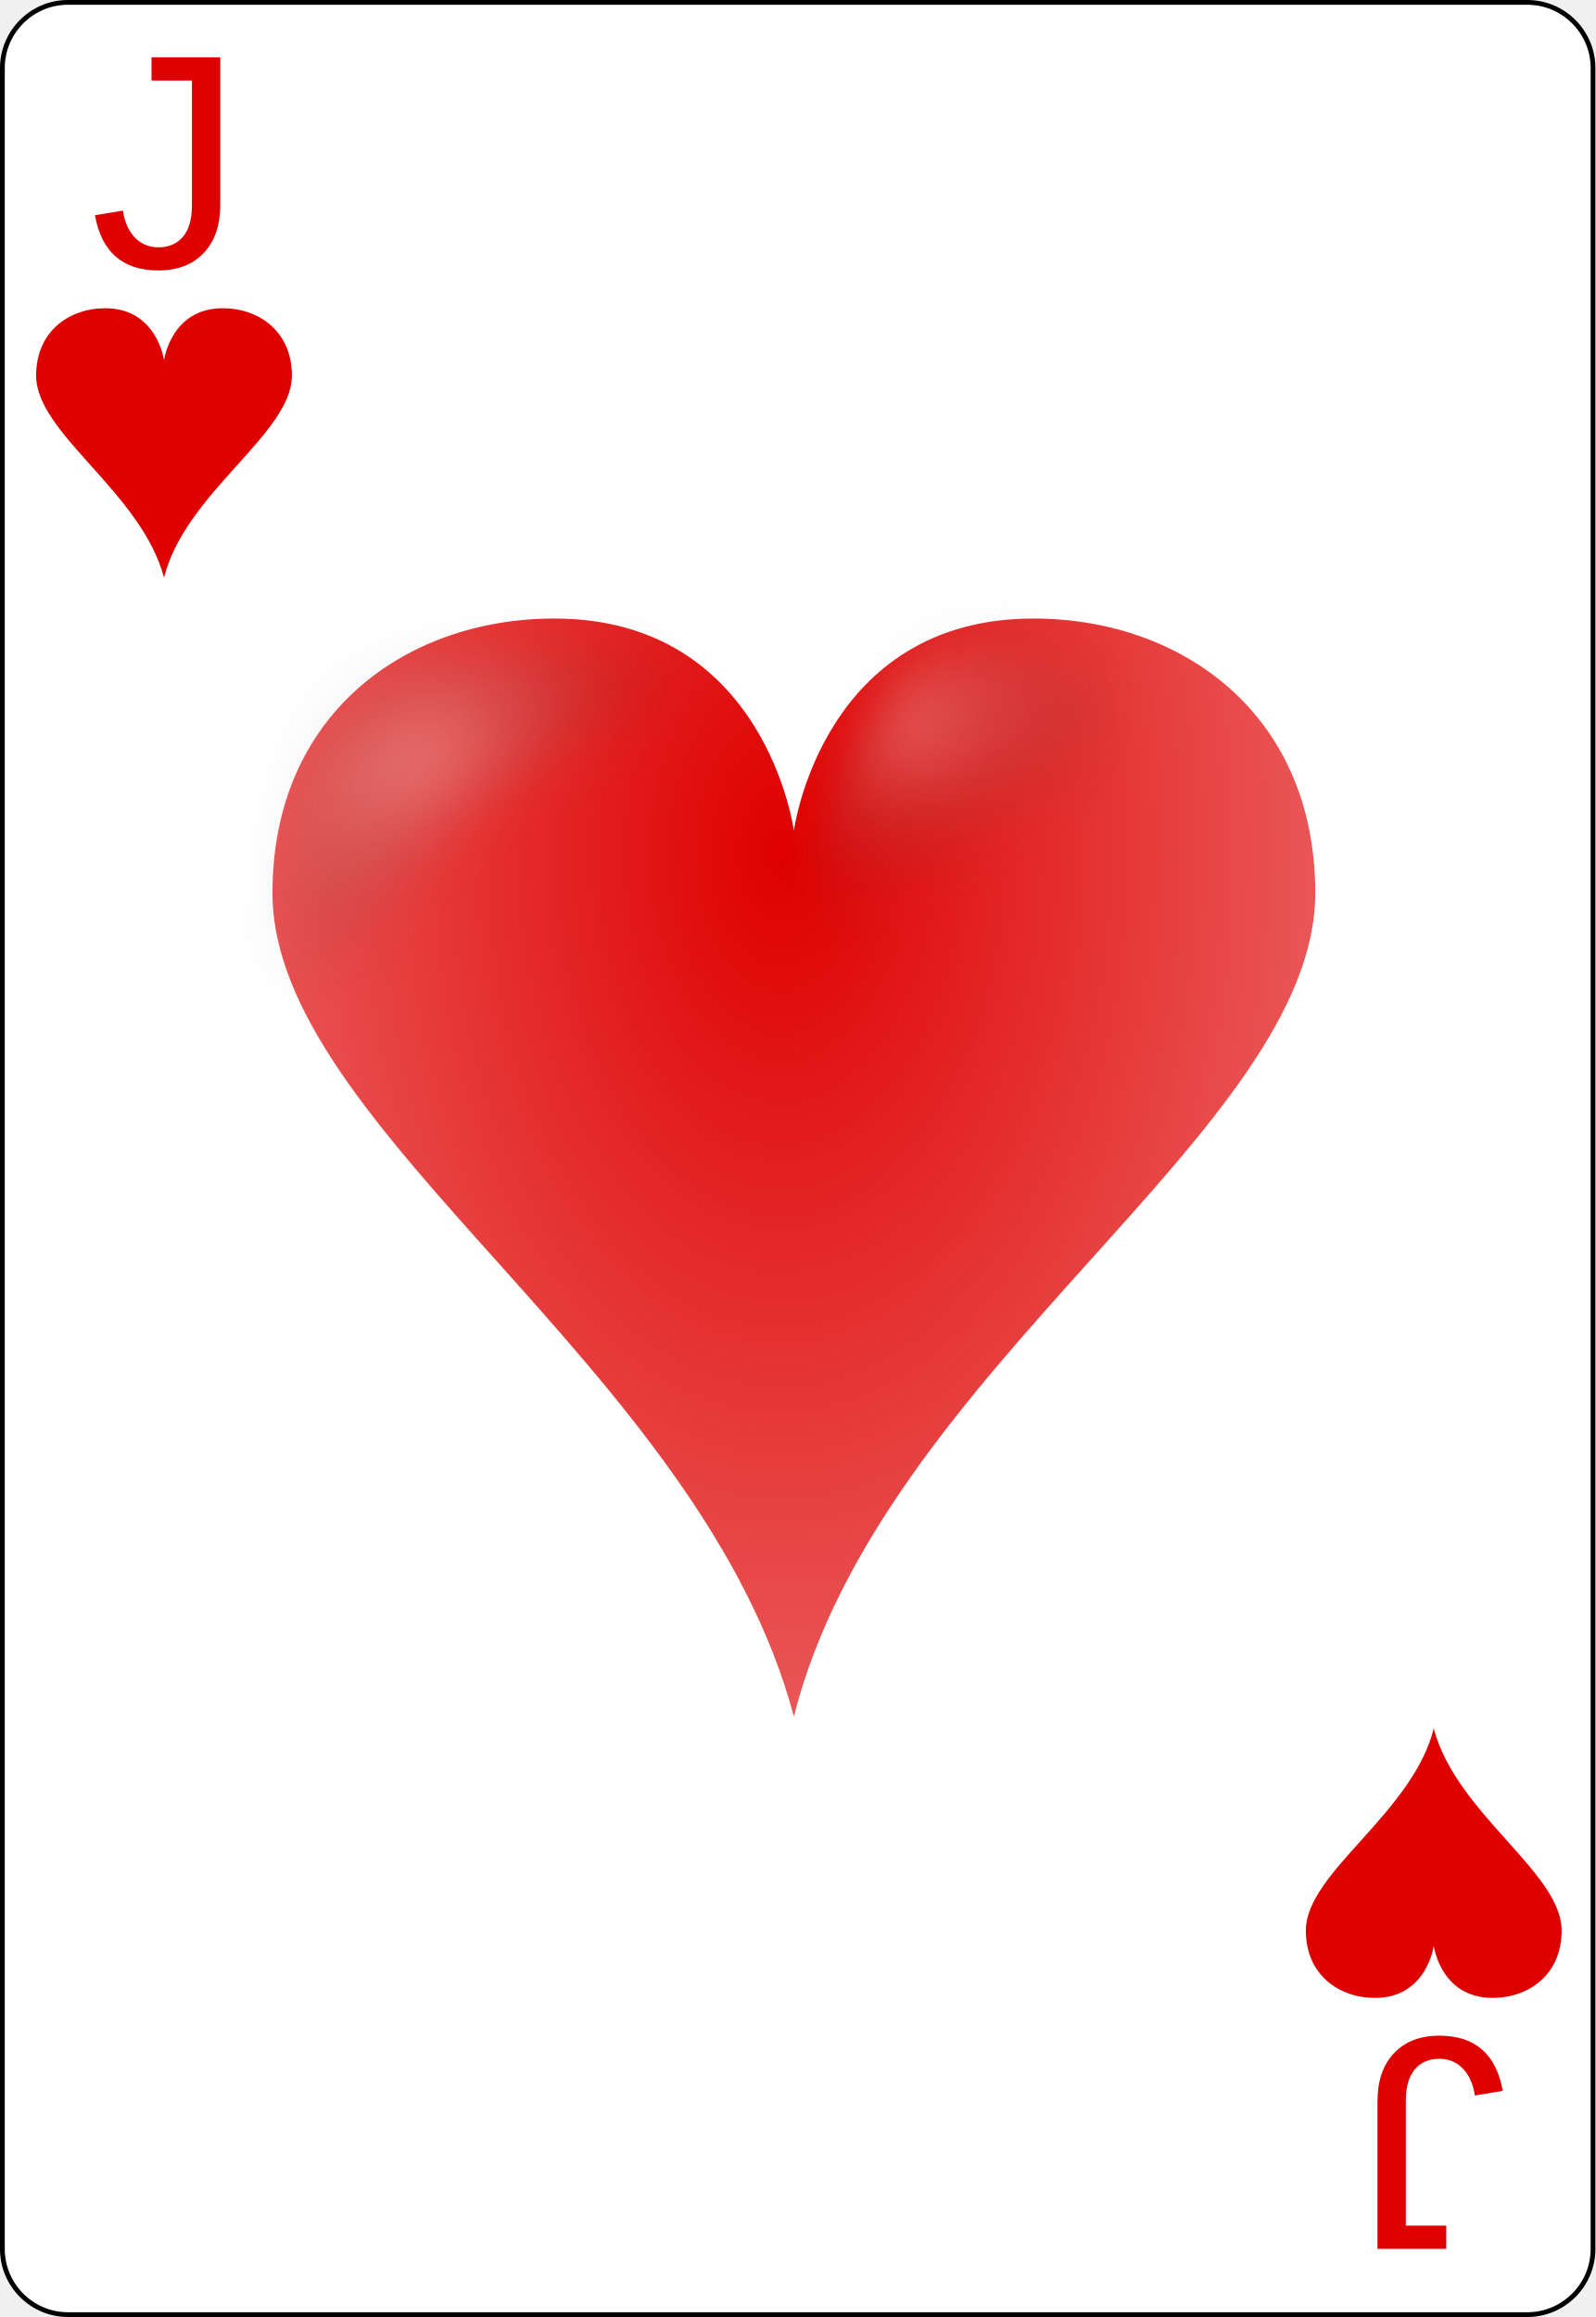
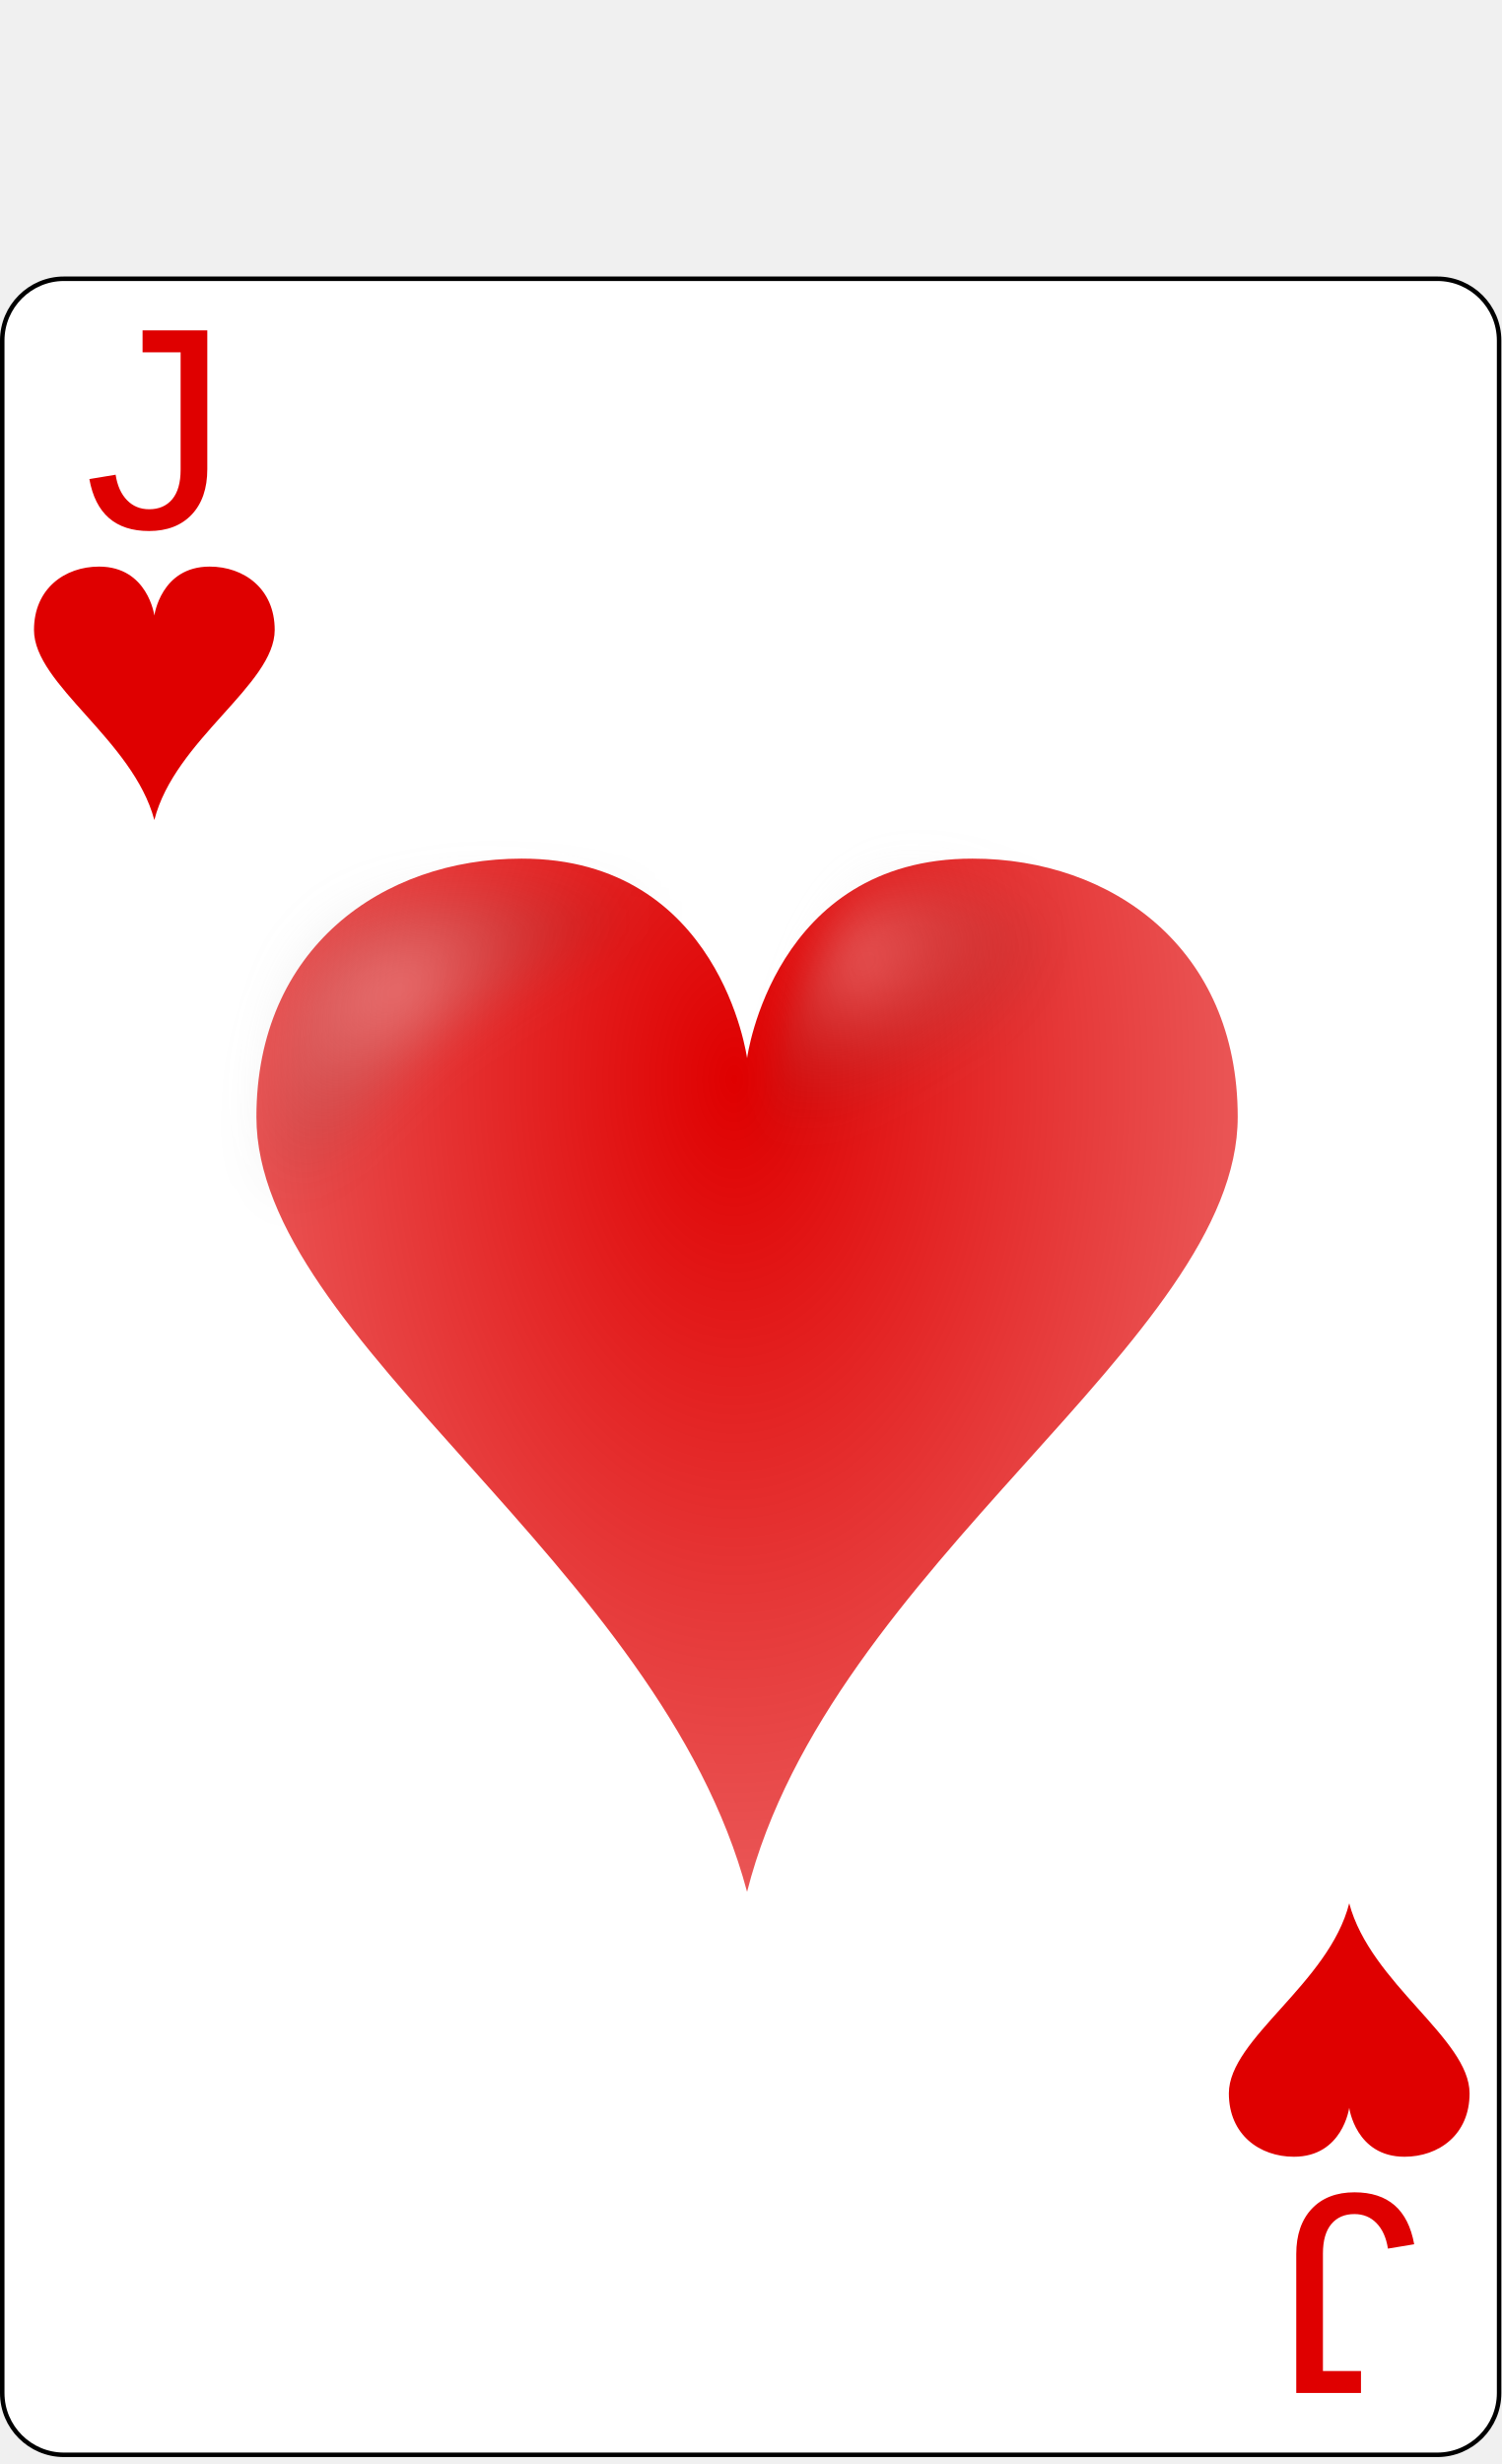
- <svg xmlns="http://www.w3.org/2000/svg" xmlns:xlink="http://www.w3.org/1999/xlink" width="167.087pt" height="242.667pt" viewBox="0 0 167.087 242.667" xml:space="preserve" id="svg2" version="1.1">
+ <svg xmlns="http://www.w3.org/2000/svg" xmlns:xlink="http://www.w3.org/1999/xlink" width="110.087pt" height="180.667pt" viewBox="0 -15 167.087 242.667" xml:space="preserve" id="svg2" version="1.1">
  <defs id="defs41">
    <radialGradient xlink:href="#linearGradient3773" id="radialGradient3781" cx="-0.158" cy="-8.835" fx="-0.158" fy="-8.835" r="8" gradientTransform="matrix(-1.584269,-0.02349808,0.03071979,-2.477574,-0.2485638,-26.71351)" gradientUnits="userSpaceOnUse" />
    <linearGradient id="linearGradient3773">
      <stop style="stop-color:#000000;stop-opacity:1;" offset="0" id="stop3775" />
      <stop style="stop-color:#000000;stop-opacity:0.649;" offset="1" id="stop3777" />
    </linearGradient>
    <radialGradient xlink:href="#linearGradient3773" id="radialGradient3957" cx="-0.158" cy="-8.835" fx="-0.158" fy="-8.835" r="8" gradientTransform="matrix(-1.584269,-0.02349808,0.03071979,-2.477574,-0.2485638,-26.71351)" gradientUnits="userSpaceOnUse" />
    <linearGradient id="linearGradient3959">
      <stop style="stop-color:#000000;stop-opacity:1;" offset="0" id="stop3961" />
      <stop style="stop-color:#000000;stop-opacity:0.649;" offset="1" id="stop3963" />
    </linearGradient>
    <radialGradient r="81.903" fy="509.476" fx="168.025" cy="509.476" cx="168.025" gradientTransform="matrix(1.25656,-0.7774064,0.3366382,0.5361257,-221.2021,359.2426)" gradientUnits="userSpaceOnUse" id="radialGradient3975" xlink:href="#linearGradient3784-4" />
    <linearGradient id="linearGradient3784-4">
      <stop style="stop-color:#ffffff;stop-opacity:0.435;" offset="0" id="stop3786-8" />
      <stop style="stop-color:#000000;stop-opacity:0;" offset="1" id="stop3788-6" />
    </linearGradient>
    <radialGradient xlink:href="#linearGradient3784-4-5" id="radialGradient3929" gradientUnits="userSpaceOnUse" gradientTransform="matrix(1.25656,-0.7774064,0.3366382,0.5361257,-221.2021,359.2426)" cx="168.025" cy="509.476" fx="168.025" fy="509.476" r="81.903" />
    <linearGradient id="linearGradient3784-4-5">
      <stop style="stop-color:#ffffff;stop-opacity:0.489;" offset="0" id="stop3786-8-0" />
      <stop style="stop-color:#000000;stop-opacity:0;" offset="1" id="stop3788-6-3" />
    </linearGradient>
    <radialGradient xlink:href="#linearGradient3784-4-1" id="radialGradient3927" gradientUnits="userSpaceOnUse" gradientTransform="matrix(1.25656,-0.7774064,0.3366382,0.5361257,-221.2021,359.2426)" cx="168.025" cy="509.476" fx="168.025" fy="509.476" r="81.903" />
    <linearGradient id="linearGradient3784-4-1">
      <stop style="stop-color:#ffffff;stop-opacity:0.237;" offset="0" id="stop3786-8-03" />
      <stop style="stop-color:#000000;stop-opacity:0;" offset="1" id="stop3788-6-6" />
    </linearGradient>
    <radialGradient xlink:href="#linearGradient3768" id="radialGradient3776" cx="-0.206" cy="-4.579" fx="-0.206" fy="-4.579" r="8" gradientTransform="matrix(-1,0,0,-1.720176,-0.4120407,-13.02719)" gradientUnits="userSpaceOnUse" />
    <linearGradient id="linearGradient3768">
      <stop style="stop-color:#df0000;stop-opacity:1;" offset="0" id="stop3770" />
      <stop style="stop-color:#df0000;stop-opacity:0.672;" offset="1" id="stop3772" />
    </linearGradient>
    <radialGradient r="81.903" fy="511.223" fx="171.487" cy="511.223" cx="171.487" gradientTransform="matrix(1.152989,-0.6739155,0.3948202,0.6754904,-233.6326,270.4008)" gradientUnits="userSpaceOnUse" id="radialGradient4013" xlink:href="#linearGradient3784-4-6" />
    <linearGradient id="linearGradient3784-4-6">
      <stop style="stop-color:#ffffff;stop-opacity:0.313;" offset="0" id="stop3786-8-8" />
      <stop style="stop-color:#000000;stop-opacity:0;" offset="1" id="stop3788-6-8" />
    </linearGradient>
    <filter color-interpolation-filters="sRGB" id="filter3834-6" x="-0.139" width="1.279" y="-0.162" height="1.325">
      <feGaussianBlur stdDeviation="9.511" id="feGaussianBlur3836-6" />
    </filter>
    <radialGradient r="81.903" fy="492.632" fx="159.354" cy="492.632" cx="159.354" gradientTransform="matrix(1.089478,-0.715138,0.4464527,0.6562658,-244.9333,290.9185)" gradientUnits="userSpaceOnUse" id="radialGradient4013-8" xlink:href="#linearGradient3784-4-2" />
    <linearGradient id="linearGradient3784-4-2">
      <stop style="stop-color:#ffffff;stop-opacity:0.29;" offset="0" id="stop3786-8-1" />
      <stop style="stop-color:#000000;stop-opacity:0;" offset="1" id="stop3788-6-5" />
    </linearGradient>
    <filter color-interpolation-filters="sRGB" id="filter3834-6-3" x="-0.139" width="1.279" y="-0.162" height="1.325">
      <feGaussianBlur stdDeviation="9.511" id="feGaussianBlur3836-6-3" />
    </filter>
    <radialGradient r="81.903" fy="492.632" fx="159.354" cy="492.632" cx="159.354" gradientTransform="matrix(1.089478,-0.715138,0.4464527,0.6562658,-244.9333,290.9185)" gradientUnits="userSpaceOnUse" id="radialGradient3073" xlink:href="#linearGradient3784-4-2" />
  </defs>
  <g id="Layer_x0020_1" style="fill-rule:nonzero;clip-rule:nonzero;stroke:#000000;stroke-miterlimit:4;">
    <path style="fill:#FFFFFF;stroke-width:0.5;" d="M166.837,235.548c0,3.777-3.087,6.869-6.871,6.869H7.111c-3.775,0-6.861-3.092-6.861-6.869V7.12C0.25,3.343,3.336,0.25,7.111,0.25h152.855    c3.784,0,6.871,3.093,6.871,6.87v228.428z" id="path5" />
    <g style="stroke:none;" id="g7">
      <g id="g9">
				
			</g>
    </g>
    <g id="g15">
			
		</g>
    <g id="g19">
			
		</g>
    <g style="stroke:none;" id="g23">
      <g id="g25">
				
			</g>
    </g>
    <g style="stroke:none;" id="g31">
      <g id="g33">
				
			</g>
    </g>
  </g>
  <text xml:space="preserve" style="font-size:32px;font-style:normal;font-weight:normal;line-height:125%;letter-spacing:0px;word-spacing:0px;fill:#df0000;fill-opacity:1;stroke:none;font-family:Bitstream Vera Sans" x="9.446" y="28.013" id="text3788">
    <tspan id="tspan3790" x="9.446" y="28.013" style="font-style:normal;font-variant:normal;font-weight:normal;font-stretch:normal;fill:#df0000;fill-opacity:1;font-family:Arial;-inkscape-font-specification:Arial">J</tspan>
  </text>
  <g transform="matrix(0.1968698,0,0,0.1968698,11.54991,16.86967)" id="g3036">
    <g style="stroke:none" id="layer1-9" transform="matrix(34.67063,0,0,32.44841,363.6508,535.3979)">
      <path d="M 3.676,-9 C 0.433,-9 0,-5.523 0,-5.523 0,-5.523 -0.433,-9 -3.676,-9 -5.946,-9 -8,-7.441 -8,-4.5 -8,-0.614 -1.421,3.294 0,9 1.352,3.299 8,-0.614 8,-4.5 8,-7.441 5.946,-9 3.676,-9 z" id="hl" style="fill:url(#radialGradient3776);fill-opacity:1;stroke:none" />
    </g>
    <path transform="matrix(1.484247,0,0,1.537104,-80.68896,-450.5936)" id="path3762-6-4" d="m 117.301,604.266 c 0,0 -8.068,-94.95 22.857,-122.857 34.761,-31.369 140,-11.429 140,-11.429 0,0 -71.54,24.838 -100,48.571 -27.21,22.692 -62.857,85.714 -62.857,85.714 z" style="fill:url(#radialGradient4013);fill-opacity:1;stroke:none;filter:url(#filter3834-6)" />
    <path transform="matrix(1.153293,0.3378255,-0.3292825,1.401643,422.9377,-451.9048)" id="path3762-6-2-3" d="m 117.301,604.266 c 0,0 -8.068,-94.95 22.857,-122.857 34.761,-31.369 140,-11.429 140,-11.429 0,0 -63.093,37.071 -91.553,60.804 -27.21,22.692 -71.305,73.481 -71.305,73.481 z" style="fill:url(#radialGradient3073);fill-opacity:1;stroke:none;filter:url(#filter3834-6-3)" />
  </g>
  <g transform="matrix(1.674307,0,0,1.566992,17.17751,46.38532)" id="layer1-9-6" style="fill:#df0000;fill-opacity:1">
    <path style="fill:#df0000;fill-opacity:1" id="hl-8" d="M 3.676,-9 C 0.433,-9 0,-5.523 0,-5.523 0,-5.523 -0.433,-9 -3.676,-9 -5.946,-9 -8,-7.441 -8,-4.5 -8,-0.614 -1.421,3.294 0,9 1.352,3.299 8,-0.614 8,-4.5 8,-7.441 5.946,-9 3.676,-9 z" />
  </g>
  <text xml:space="preserve" style="font-size:32px;font-style:normal;font-weight:normal;line-height:125%;letter-spacing:0px;word-spacing:0px;fill:#df0000;fill-opacity:1;stroke:none;font-family:Bitstream Vera Sans" x="-157.888" y="-213.515" id="text3788-4" transform="scale(-1,-1)">
    <tspan id="tspan3790-3" x="-157.888" y="-213.515" style="font-style:normal;font-variant:normal;font-weight:normal;font-stretch:normal;fill:#df0000;fill-opacity:1;font-family:Arial;-inkscape-font-specification:Arial">J</tspan>
  </text>
  <g transform="matrix(-1.674307,0,0,-1.566992,150.156,195.1431)" id="layer1-9-6-5" style="fill:#df0000;fill-opacity:1">
    <path style="fill:#df0000;fill-opacity:1" id="hl-8-1" d="M 3.676,-9 C 0.433,-9 0,-5.523 0,-5.523 0,-5.523 -0.433,-9 -3.676,-9 -5.946,-9 -8,-7.441 -8,-4.5 -8,-0.614 -1.421,3.294 0,9 1.352,3.299 8,-0.614 8,-4.5 8,-7.441 5.946,-9 3.676,-9 z" />
  </g>
</svg>
